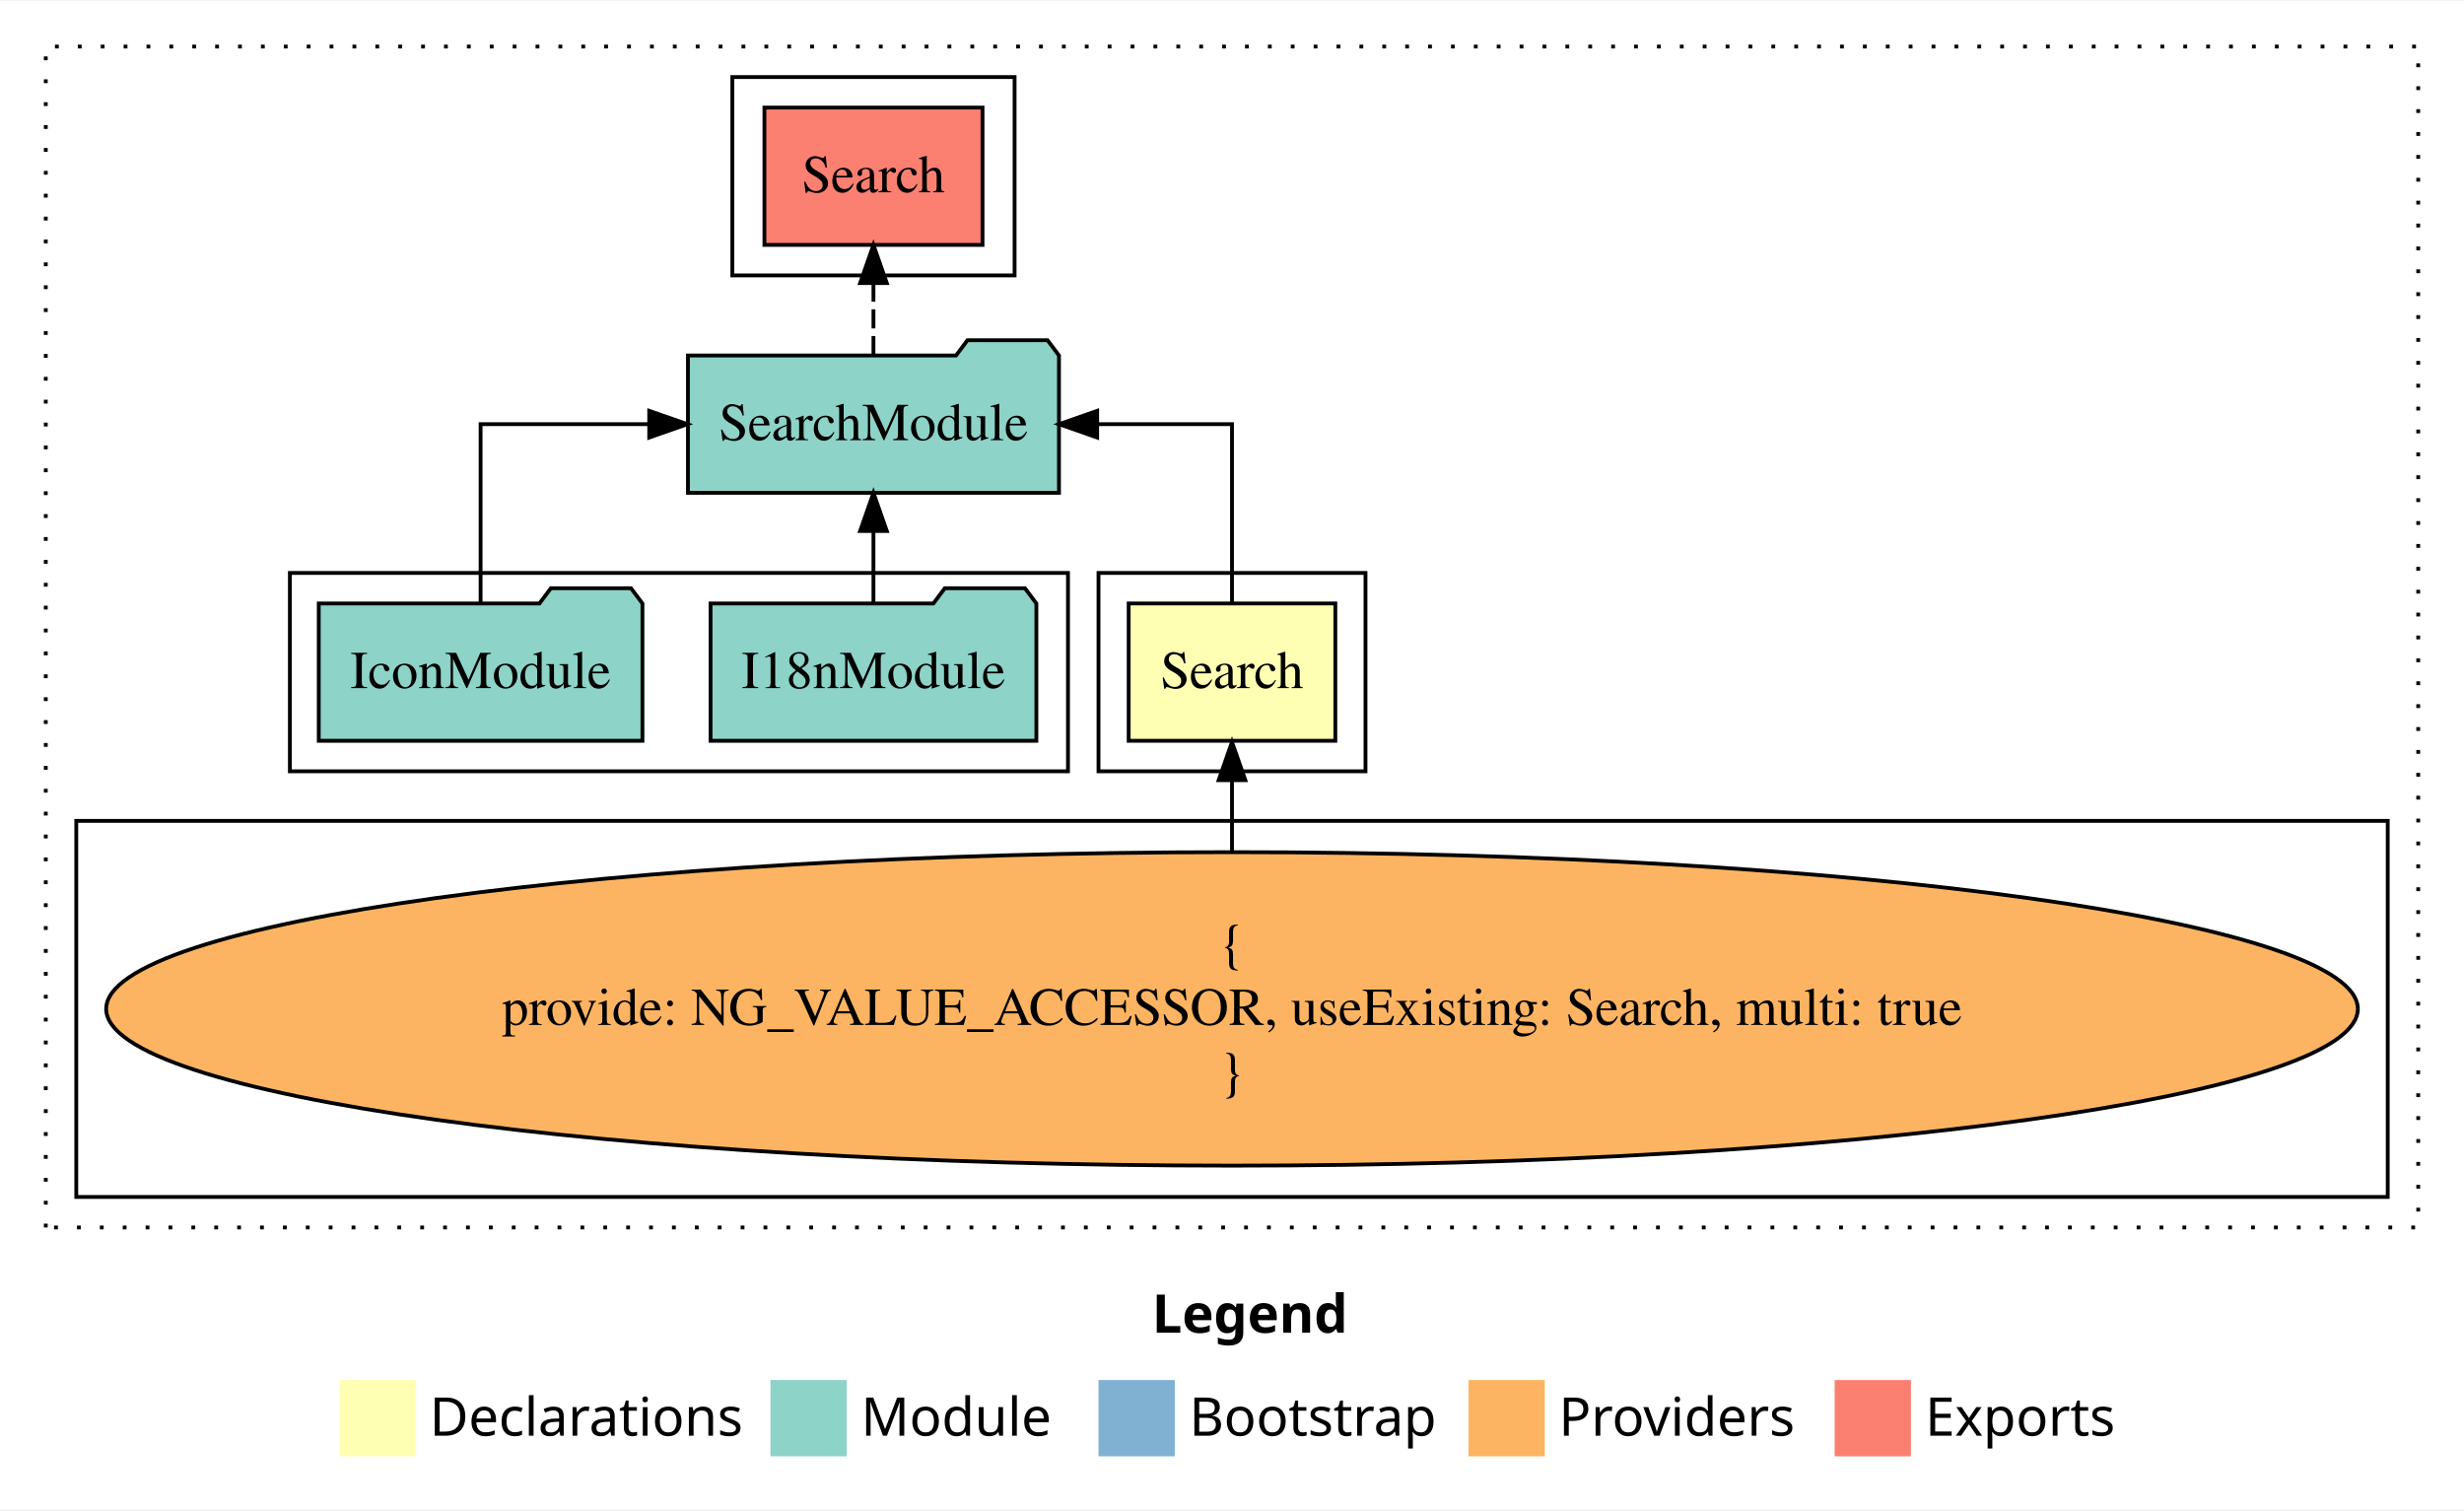
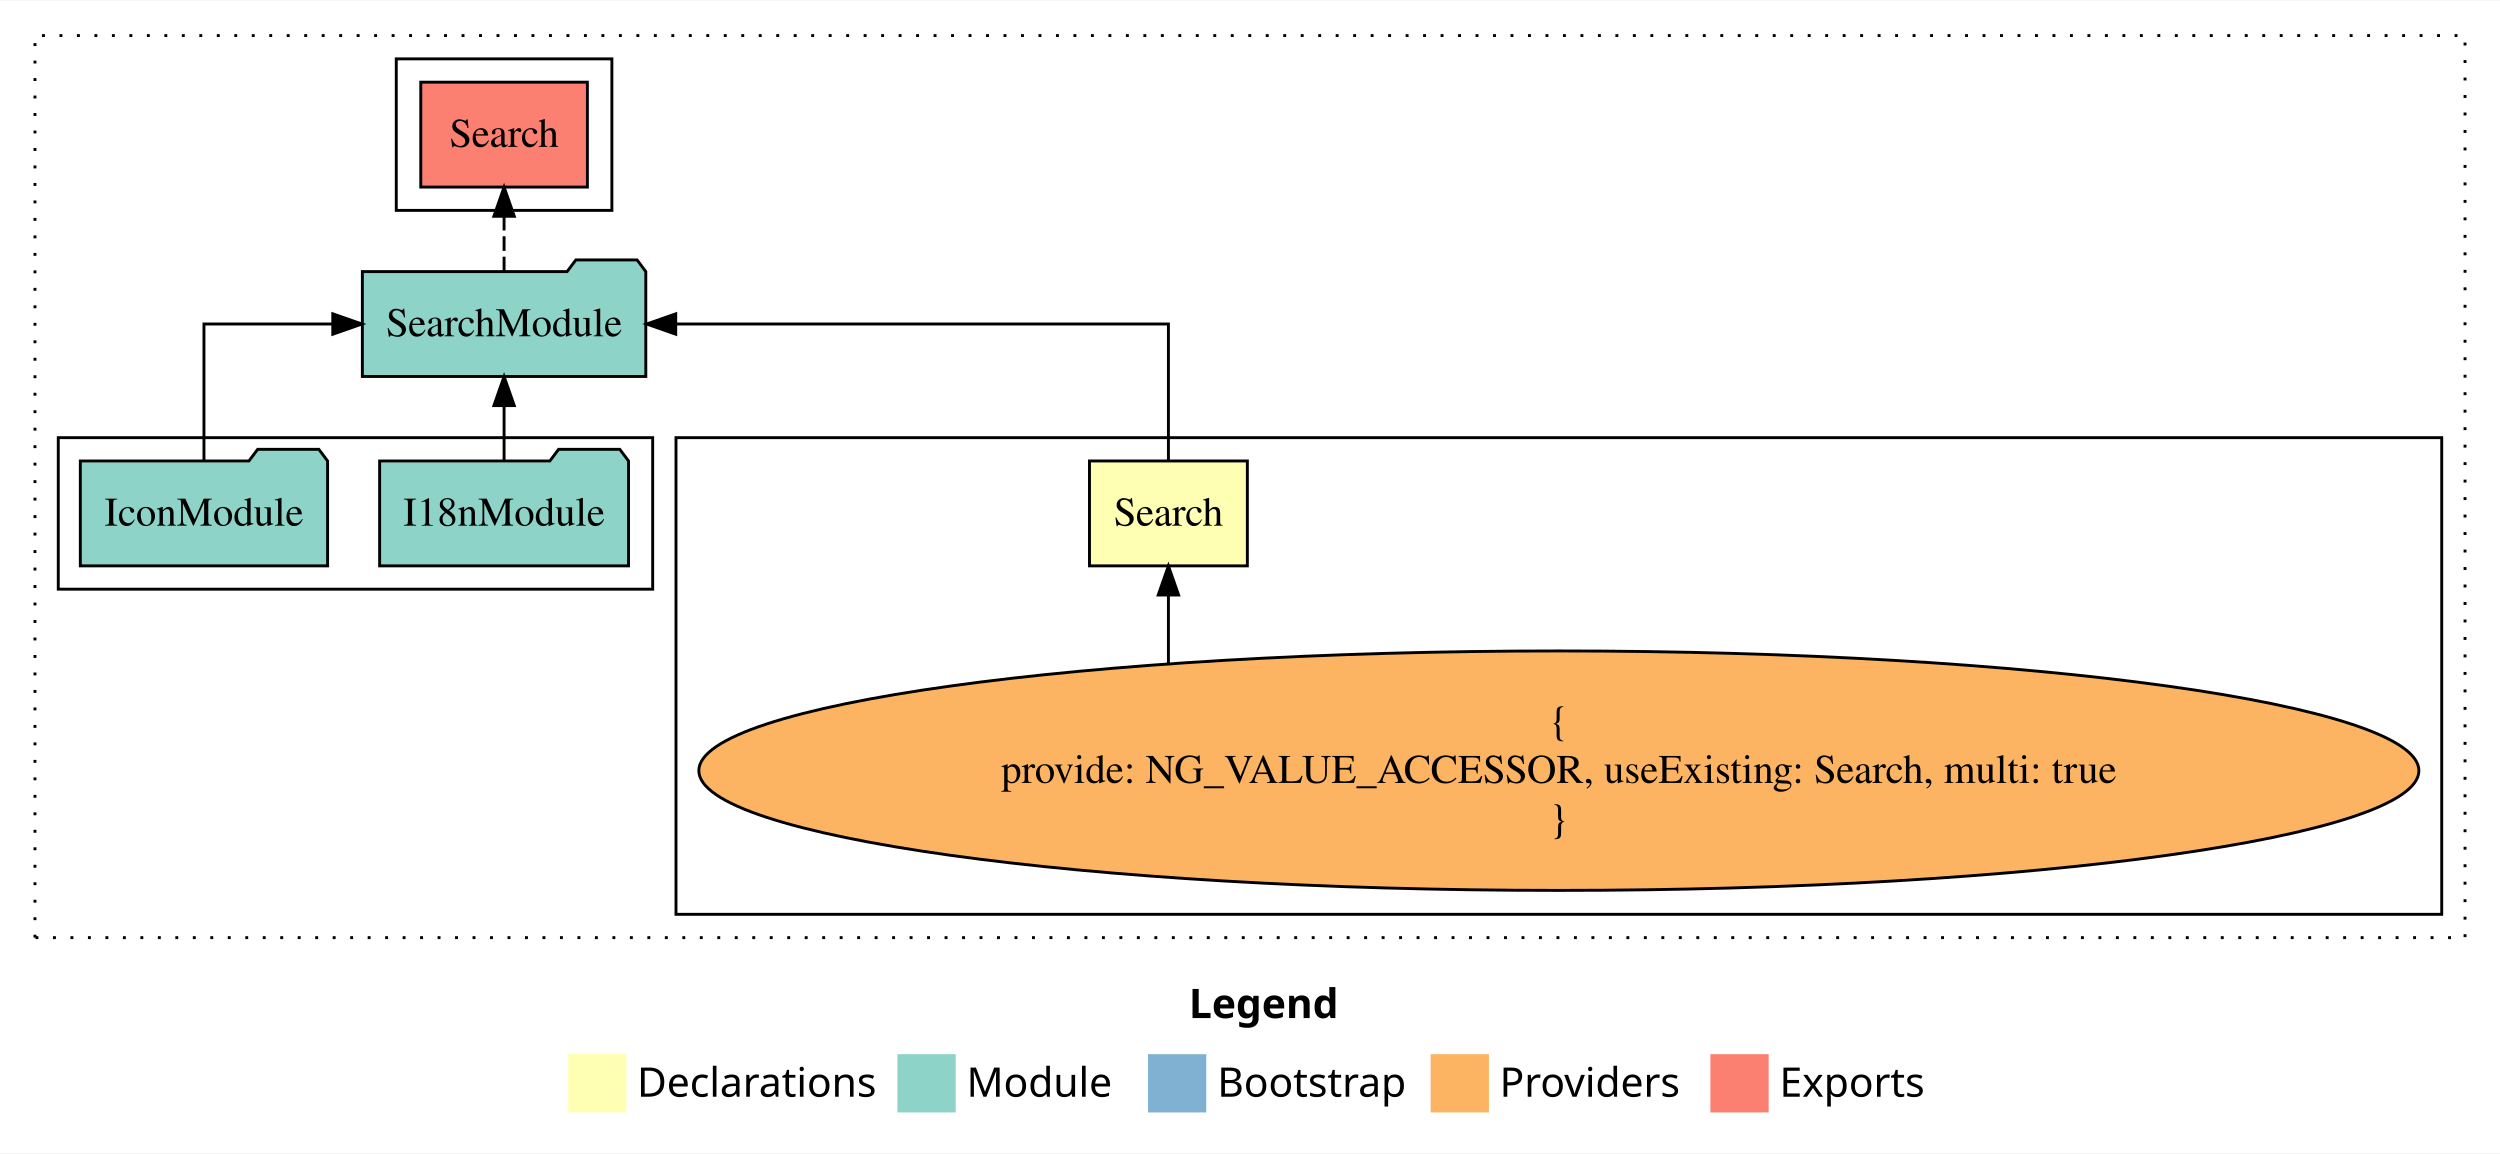
- <svg xmlns="http://www.w3.org/2000/svg" width="646pt" height="396pt" viewBox="0.00 0.00 646.00 395.59">
+ <svg xmlns="http://www.w3.org/2000/svg" width="858pt" height="396pt" viewBox="0.00 0.00 858.00 395.59">
  <g id="graph0" class="graph" transform="scale(1 1) rotate(0) translate(4 391.59)">
-     <polygon fill="white" stroke="transparent" points="-4,4 -4,-391.59 642,-391.59 642,4 -4,4" />
-     <text text-anchor="start" x="298.01" y="-42.4" font-family="Times-12" font-weight="bold" font-size="14.00">Legend</text>
-     <polygon fill="#ffffb3" stroke="transparent" points="85,-10 85,-30 105,-30 105,-10 85,-10" />
-     <text text-anchor="start" x="108.63" y="-15.4" font-family="Times-12" font-size="14.00">  Declarations</text>
-     <polygon fill="#8dd3c7" stroke="transparent" points="198,-10 198,-30 218,-30 218,-10 198,-10" />
-     <text text-anchor="start" x="221.73" y="-15.4" font-family="Times-12" font-size="14.00">  Module</text>
-     <polygon fill="#80b1d3" stroke="transparent" points="284,-10 284,-30 304,-30 304,-10 284,-10" />
-     <text text-anchor="start" x="307.78" y="-15.4" font-family="Times-12" font-size="14.00">  Bootstrap</text>
-     <polygon fill="#fdb462" stroke="transparent" points="381,-10 381,-30 401,-30 401,-10 381,-10" />
-     <text text-anchor="start" x="404.67" y="-15.4" font-family="Times-12" font-size="14.00">  Providers</text>
-     <polygon fill="#fb8072" stroke="transparent" points="477,-10 477,-30 497,-30 497,-10 477,-10" />
-     <text text-anchor="start" x="500.73" y="-15.4" font-family="Times-12" font-size="14.00">  Exports</text>
+     <polygon fill="white" stroke="transparent" points="-4,4 -4,-391.59 854,-391.59 854,4 -4,4" />
+     <text text-anchor="start" x="404.01" y="-42.4" font-family="Times-12" font-weight="bold" font-size="14.00">Legend</text>
+     <polygon fill="#ffffb3" stroke="transparent" points="191,-10 191,-30 211,-30 211,-10 191,-10" />
+     <text text-anchor="start" x="214.63" y="-15.4" font-family="Times-12" font-size="14.00">  Declarations</text>
+     <polygon fill="#8dd3c7" stroke="transparent" points="304,-10 304,-30 324,-30 324,-10 304,-10" />
+     <text text-anchor="start" x="327.73" y="-15.4" font-family="Times-12" font-size="14.00">  Module</text>
+     <polygon fill="#80b1d3" stroke="transparent" points="390,-10 390,-30 410,-30 410,-10 390,-10" />
+     <text text-anchor="start" x="413.78" y="-15.4" font-family="Times-12" font-size="14.00">  Bootstrap</text>
+     <polygon fill="#fdb462" stroke="transparent" points="487,-10 487,-30 507,-30 507,-10 487,-10" />
+     <text text-anchor="start" x="510.67" y="-15.4" font-family="Times-12" font-size="14.00">  Providers</text>
+     <polygon fill="#fb8072" stroke="transparent" points="583,-10 583,-30 603,-30 603,-10 583,-10" />
+     <text text-anchor="start" x="606.73" y="-15.4" font-family="Times-12" font-size="14.00">  Exports</text>
    <g id="clust1" class="cluster">
-       <polygon fill="none" stroke="black" stroke-dasharray="1,5" points="8,-70 8,-379.59 630,-379.59 630,-70 8,-70" />
+       <polygon fill="none" stroke="black" stroke-dasharray="1,5" points="8,-70 8,-379.59 842,-379.59 842,-70 8,-70" />
+     </g>
+     <g id="clust3" class="cluster">
+       <polygon fill="none" stroke="black" points="228,-78 228,-241.59 834,-241.59 834,-78 228,-78" />
+     </g>
+     <g id="clust4" class="cluster">
+       <polygon fill="none" stroke="black" points="16,-189.59 16,-241.59 220,-241.59 220,-189.59 16,-189.59" />
    </g>
    <g id="clust5" class="cluster">
-       <polygon fill="none" stroke="black" points="188,-319.59 188,-371.59 262,-371.59 262,-319.59 188,-319.59" />
-     </g>
-     <g id="clust2" class="cluster">
-       <polygon fill="none" stroke="black" points="284,-189.59 284,-241.59 354,-241.59 354,-189.59 284,-189.59" />
-     </g>
-     <g id="clust3" class="cluster">
-       <polygon fill="none" stroke="black" points="16,-78 16,-176.59 622,-176.59 622,-78 16,-78" />
-     </g>
-     <g id="clust4" class="cluster">
-       <polygon fill="none" stroke="black" points="72,-189.59 72,-241.59 276,-241.59 276,-189.59 72,-189.59" />
+       <polygon fill="none" stroke="black" points="132,-319.59 132,-371.59 206,-371.59 206,-319.59 132,-319.59" />
    </g>
    <g id="node1" class="node">
-       <polygon fill="#ffffb3" stroke="black" points="346.09,-233.59 291.91,-233.59 291.91,-197.59 346.09,-197.59 346.09,-233.59" />
-       <text text-anchor="middle" x="319" y="-211.39" font-family="Times,serif" font-size="14.00">Search</text>
+       <polygon fill="#ffffb3" stroke="black" points="424.09,-233.59 369.91,-233.59 369.91,-197.59 424.09,-197.59 424.09,-233.59" />
+       <text text-anchor="middle" x="397" y="-211.39" font-family="Times,serif" font-size="14.00">Search</text>
    </g>
    <g id="node2" class="node">
-       <polygon fill="#8dd3c7" stroke="black" points="273.64,-298.59 270.64,-302.59 249.64,-302.59 246.64,-298.59 176.36,-298.59 176.36,-262.59 273.64,-262.59 273.64,-298.59" />
-       <text text-anchor="middle" x="225" y="-276.39" font-family="Times,serif" font-size="14.00">SearchModule</text>
+       <polygon fill="#8dd3c7" stroke="black" points="217.64,-298.59 214.64,-302.59 193.64,-302.59 190.64,-298.59 120.36,-298.59 120.36,-262.59 217.64,-262.59 217.64,-298.59" />
+       <text text-anchor="middle" x="169" y="-276.39" font-family="Times,serif" font-size="14.00">SearchModule</text>
    </g>
    <g id="edge1" class="edge">
-       <path fill="none" stroke="black" d="M319,-233.7C319,-252.93 319,-280.59 319,-280.59 319,-280.59 283.65,-280.59 283.65,-280.59" />
-       <polygon fill="black" stroke="black" points="283.65,-277.09 273.65,-280.59 283.65,-284.09 283.65,-277.09" />
+       <path fill="none" stroke="black" d="M397,-233.7C397,-252.93 397,-280.59 397,-280.59 397,-280.59 227.91,-280.59 227.91,-280.59" />
+       <polygon fill="black" stroke="black" points="227.91,-277.09 217.91,-280.59 227.91,-284.09 227.91,-277.09" />
    </g>
    <g id="node6" class="node">
-       <polygon fill="#fb8072" stroke="black" points="253.59,-363.59 196.41,-363.59 196.41,-327.59 253.59,-327.59 253.59,-363.59" />
-       <text text-anchor="middle" x="225" y="-341.39" font-family="Times,serif" font-size="14.00">Search </text>
+       <polygon fill="#fb8072" stroke="black" points="197.59,-363.59 140.41,-363.59 140.41,-327.59 197.59,-327.59 197.59,-363.59" />
+       <text text-anchor="middle" x="169" y="-341.39" font-family="Times,serif" font-size="14.00">Search </text>
    </g>
    <g id="edge5" class="edge">
-       <path fill="none" stroke="black" stroke-dasharray="5,2" d="M225,-298.7C225,-298.7 225,-317.58 225,-317.58" />
-       <polygon fill="black" stroke="black" points="221.5,-317.58 225,-327.58 228.5,-317.58 221.5,-317.58" />
+       <path fill="none" stroke="black" stroke-dasharray="5,2" d="M169,-298.7C169,-298.7 169,-317.58 169,-317.58" />
+       <polygon fill="black" stroke="black" points="165.5,-317.58 169,-327.58 172.5,-317.58 165.5,-317.58" />
    </g>
    <g id="node3" class="node">
-       <ellipse fill="#fdb462" stroke="black" cx="319" cy="-127.3" rx="295.16" ry="41.09" />
-       <text text-anchor="middle" x="319" y="-139.9" font-family="Times,serif" font-size="14.00">{</text>
-       <text text-anchor="middle" x="319" y="-123.1" font-family="Times,serif" font-size="14.00">    provide: NG_VALUE_ACCESSOR, useExisting: Search, multi: true</text>
-       <text text-anchor="middle" x="319" y="-106.3" font-family="Times,serif" font-size="14.00">}</text>
+       <ellipse fill="#fdb462" stroke="black" cx="531" cy="-127.3" rx="295.16" ry="41.09" />
+       <text text-anchor="middle" x="531" y="-139.9" font-family="Times,serif" font-size="14.00">{</text>
+       <text text-anchor="middle" x="531" y="-123.1" font-family="Times,serif" font-size="14.00">    provide: NG_VALUE_ACCESSOR, useExisting: Search, multi: true</text>
+       <text text-anchor="middle" x="531" y="-106.3" font-family="Times,serif" font-size="14.00">}</text>
    </g>
    <g id="edge2" class="edge">
-       <path fill="none" stroke="black" d="M319,-168.6C319,-168.6 319,-187.26 319,-187.26" />
-       <polygon fill="black" stroke="black" points="315.5,-187.26 319,-197.26 322.5,-187.26 315.5,-187.26" />
+       <path fill="none" stroke="black" d="M397,-164.23C397,-164.23 397,-187.58 397,-187.58" />
+       <polygon fill="black" stroke="black" points="393.5,-187.58 397,-197.58 400.5,-187.58 393.5,-187.58" />
    </g>
    <g id="node4" class="node">
-       <polygon fill="#8dd3c7" stroke="black" points="267.71,-233.59 264.71,-237.59 243.71,-237.59 240.71,-233.59 182.29,-233.59 182.29,-197.59 267.71,-197.59 267.71,-233.59" />
-       <text text-anchor="middle" x="225" y="-211.39" font-family="Times,serif" font-size="14.00">I18nModule</text>
+       <polygon fill="#8dd3c7" stroke="black" points="211.71,-233.59 208.71,-237.59 187.71,-237.59 184.71,-233.59 126.29,-233.59 126.29,-197.59 211.71,-197.59 211.71,-233.59" />
+       <text text-anchor="middle" x="169" y="-211.39" font-family="Times,serif" font-size="14.00">I18nModule</text>
    </g>
    <g id="edge3" class="edge">
-       <path fill="none" stroke="black" d="M225,-233.7C225,-233.7 225,-252.58 225,-252.58" />
-       <polygon fill="black" stroke="black" points="221.5,-252.58 225,-262.58 228.5,-252.58 221.5,-252.58" />
+       <path fill="none" stroke="black" d="M169,-233.7C169,-233.7 169,-252.58 169,-252.58" />
+       <polygon fill="black" stroke="black" points="165.5,-252.58 169,-262.58 172.5,-252.58 165.5,-252.58" />
    </g>
    <g id="node5" class="node">
-       <polygon fill="#8dd3c7" stroke="black" points="164.43,-233.59 161.43,-237.59 140.43,-237.59 137.43,-233.59 79.57,-233.59 79.57,-197.59 164.43,-197.59 164.43,-233.59" />
-       <text text-anchor="middle" x="122" y="-211.39" font-family="Times,serif" font-size="14.00">IconModule</text>
+       <polygon fill="#8dd3c7" stroke="black" points="108.43,-233.59 105.43,-237.59 84.43,-237.59 81.43,-233.59 23.57,-233.59 23.57,-197.59 108.43,-197.59 108.43,-233.59" />
+       <text text-anchor="middle" x="66" y="-211.39" font-family="Times,serif" font-size="14.00">IconModule</text>
    </g>
    <g id="edge4" class="edge">
-       <path fill="none" stroke="black" d="M122,-233.7C122,-252.93 122,-280.59 122,-280.59 122,-280.59 166.21,-280.59 166.21,-280.59" />
-       <polygon fill="black" stroke="black" points="166.21,-284.09 176.21,-280.59 166.21,-277.09 166.21,-284.09" />
+       <path fill="none" stroke="black" d="M66,-233.7C66,-252.93 66,-280.59 66,-280.59 66,-280.59 110.21,-280.59 110.21,-280.59" />
+       <polygon fill="black" stroke="black" points="110.21,-284.09 120.21,-280.59 110.21,-277.09 110.21,-284.09" />
    </g>
  </g>
</svg>
